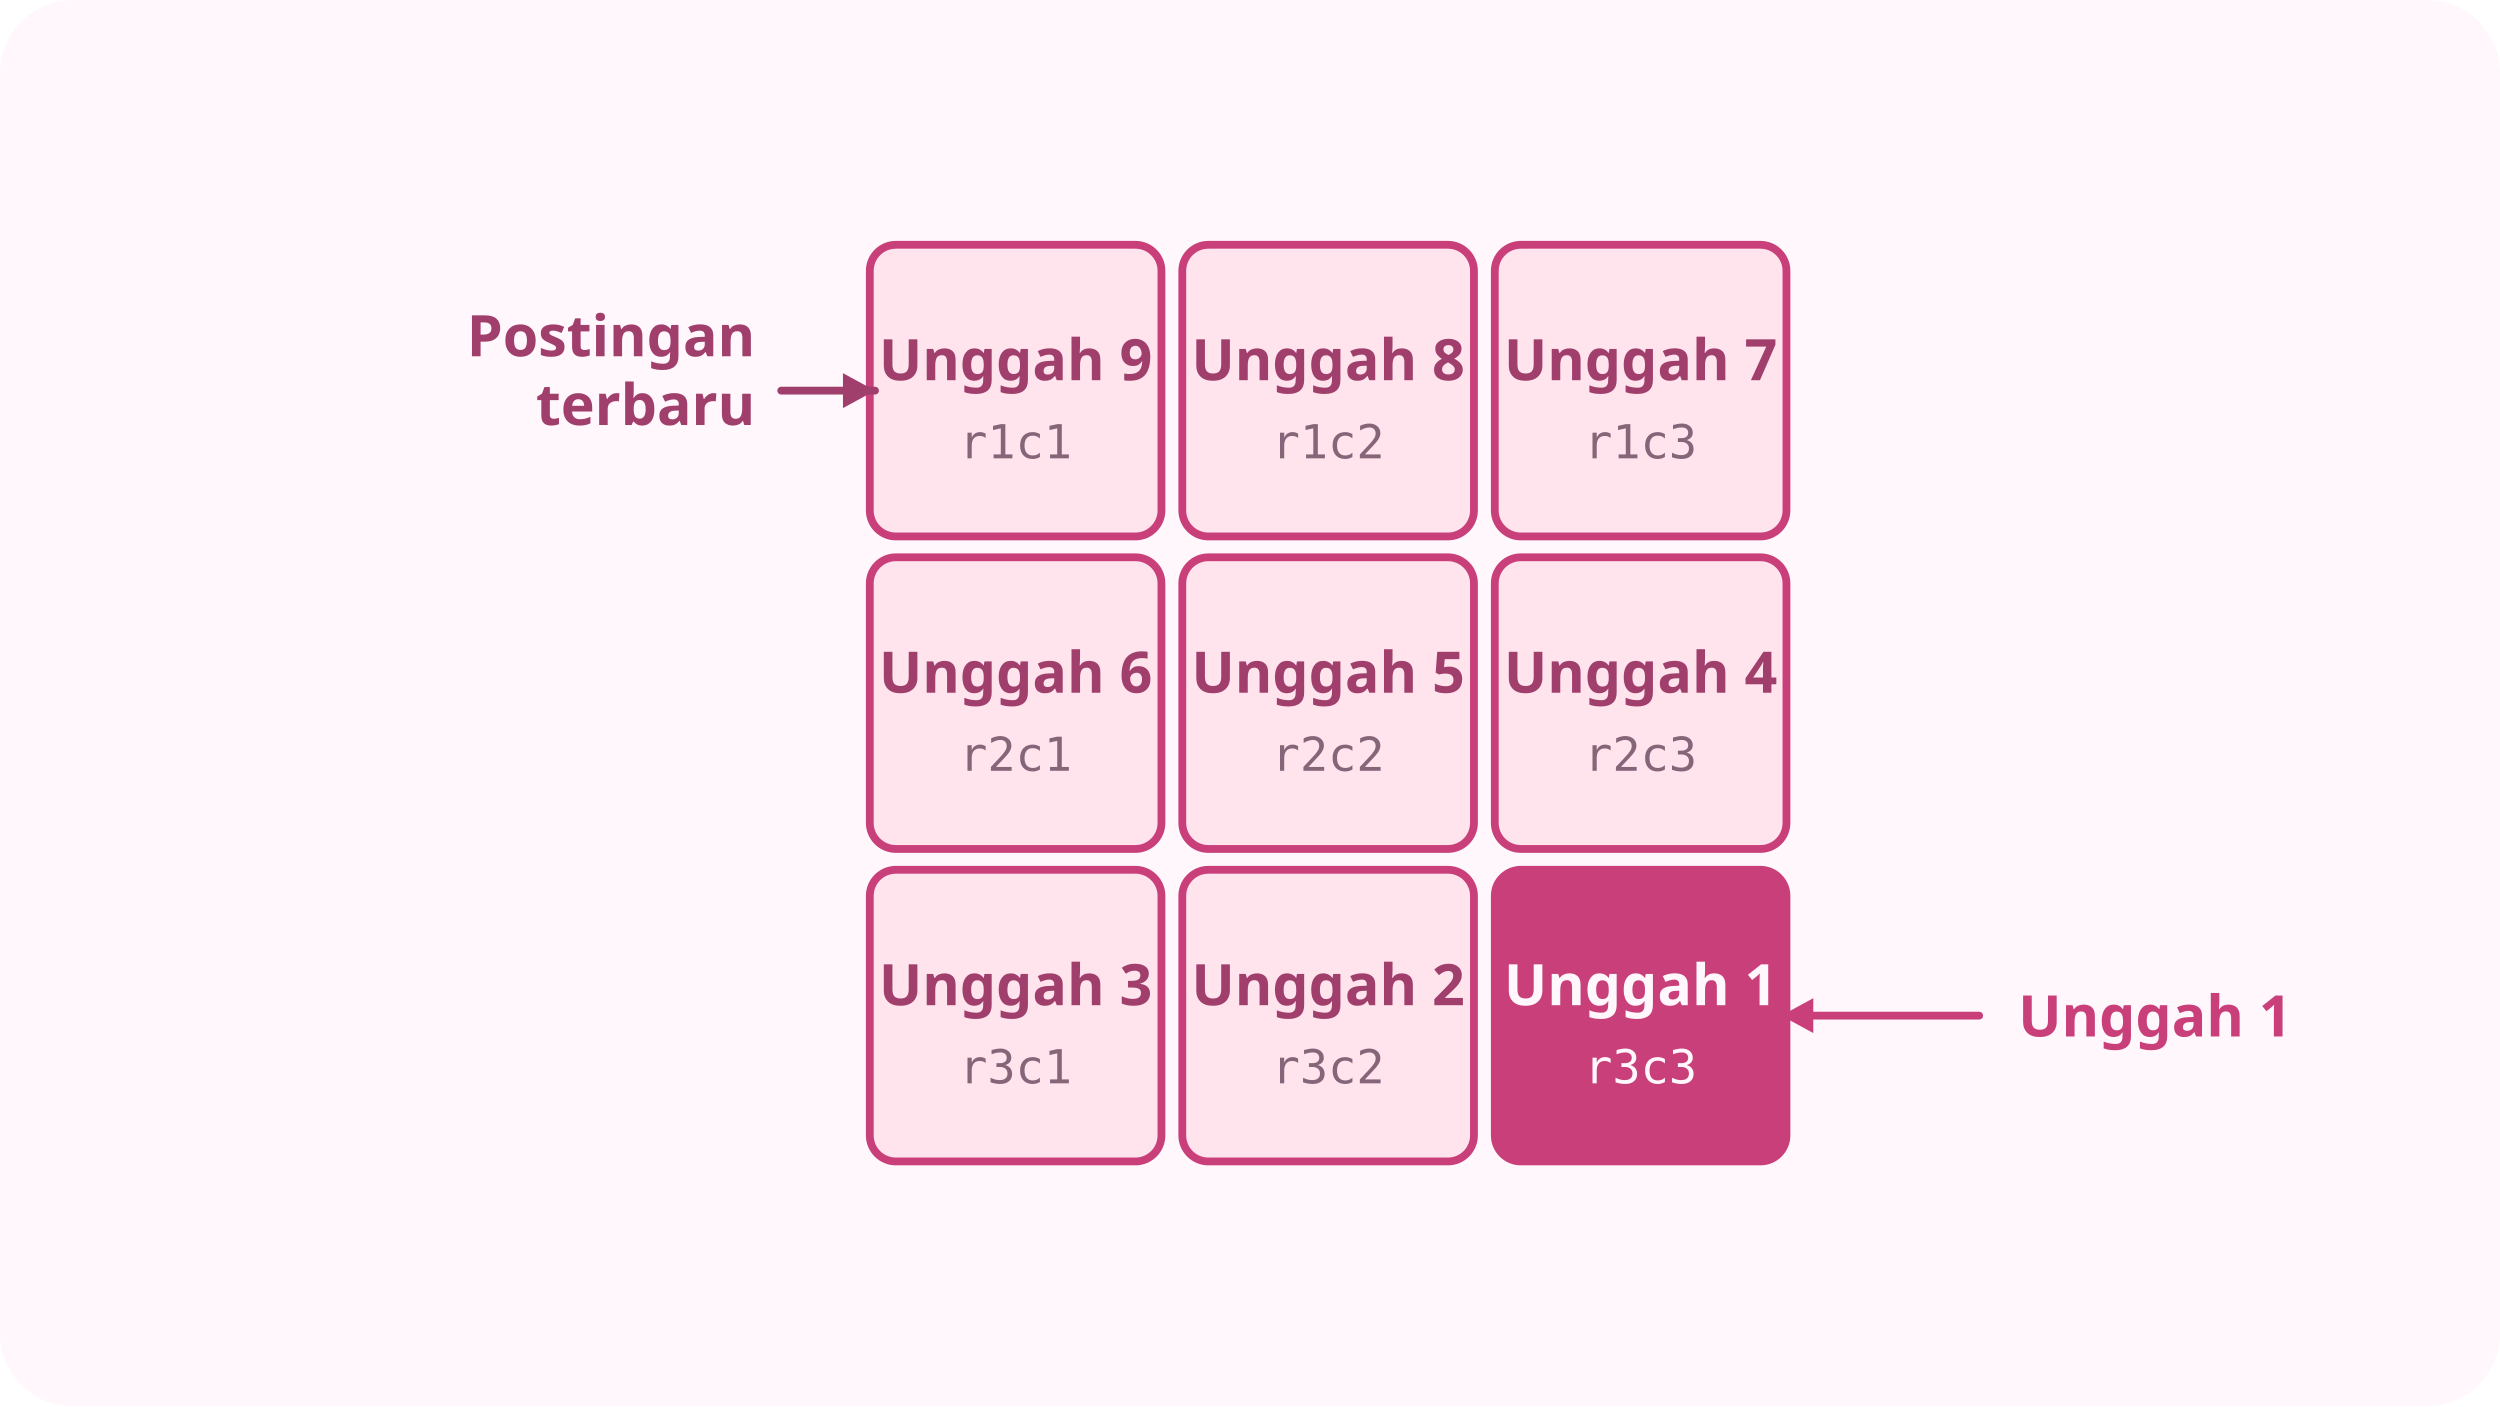
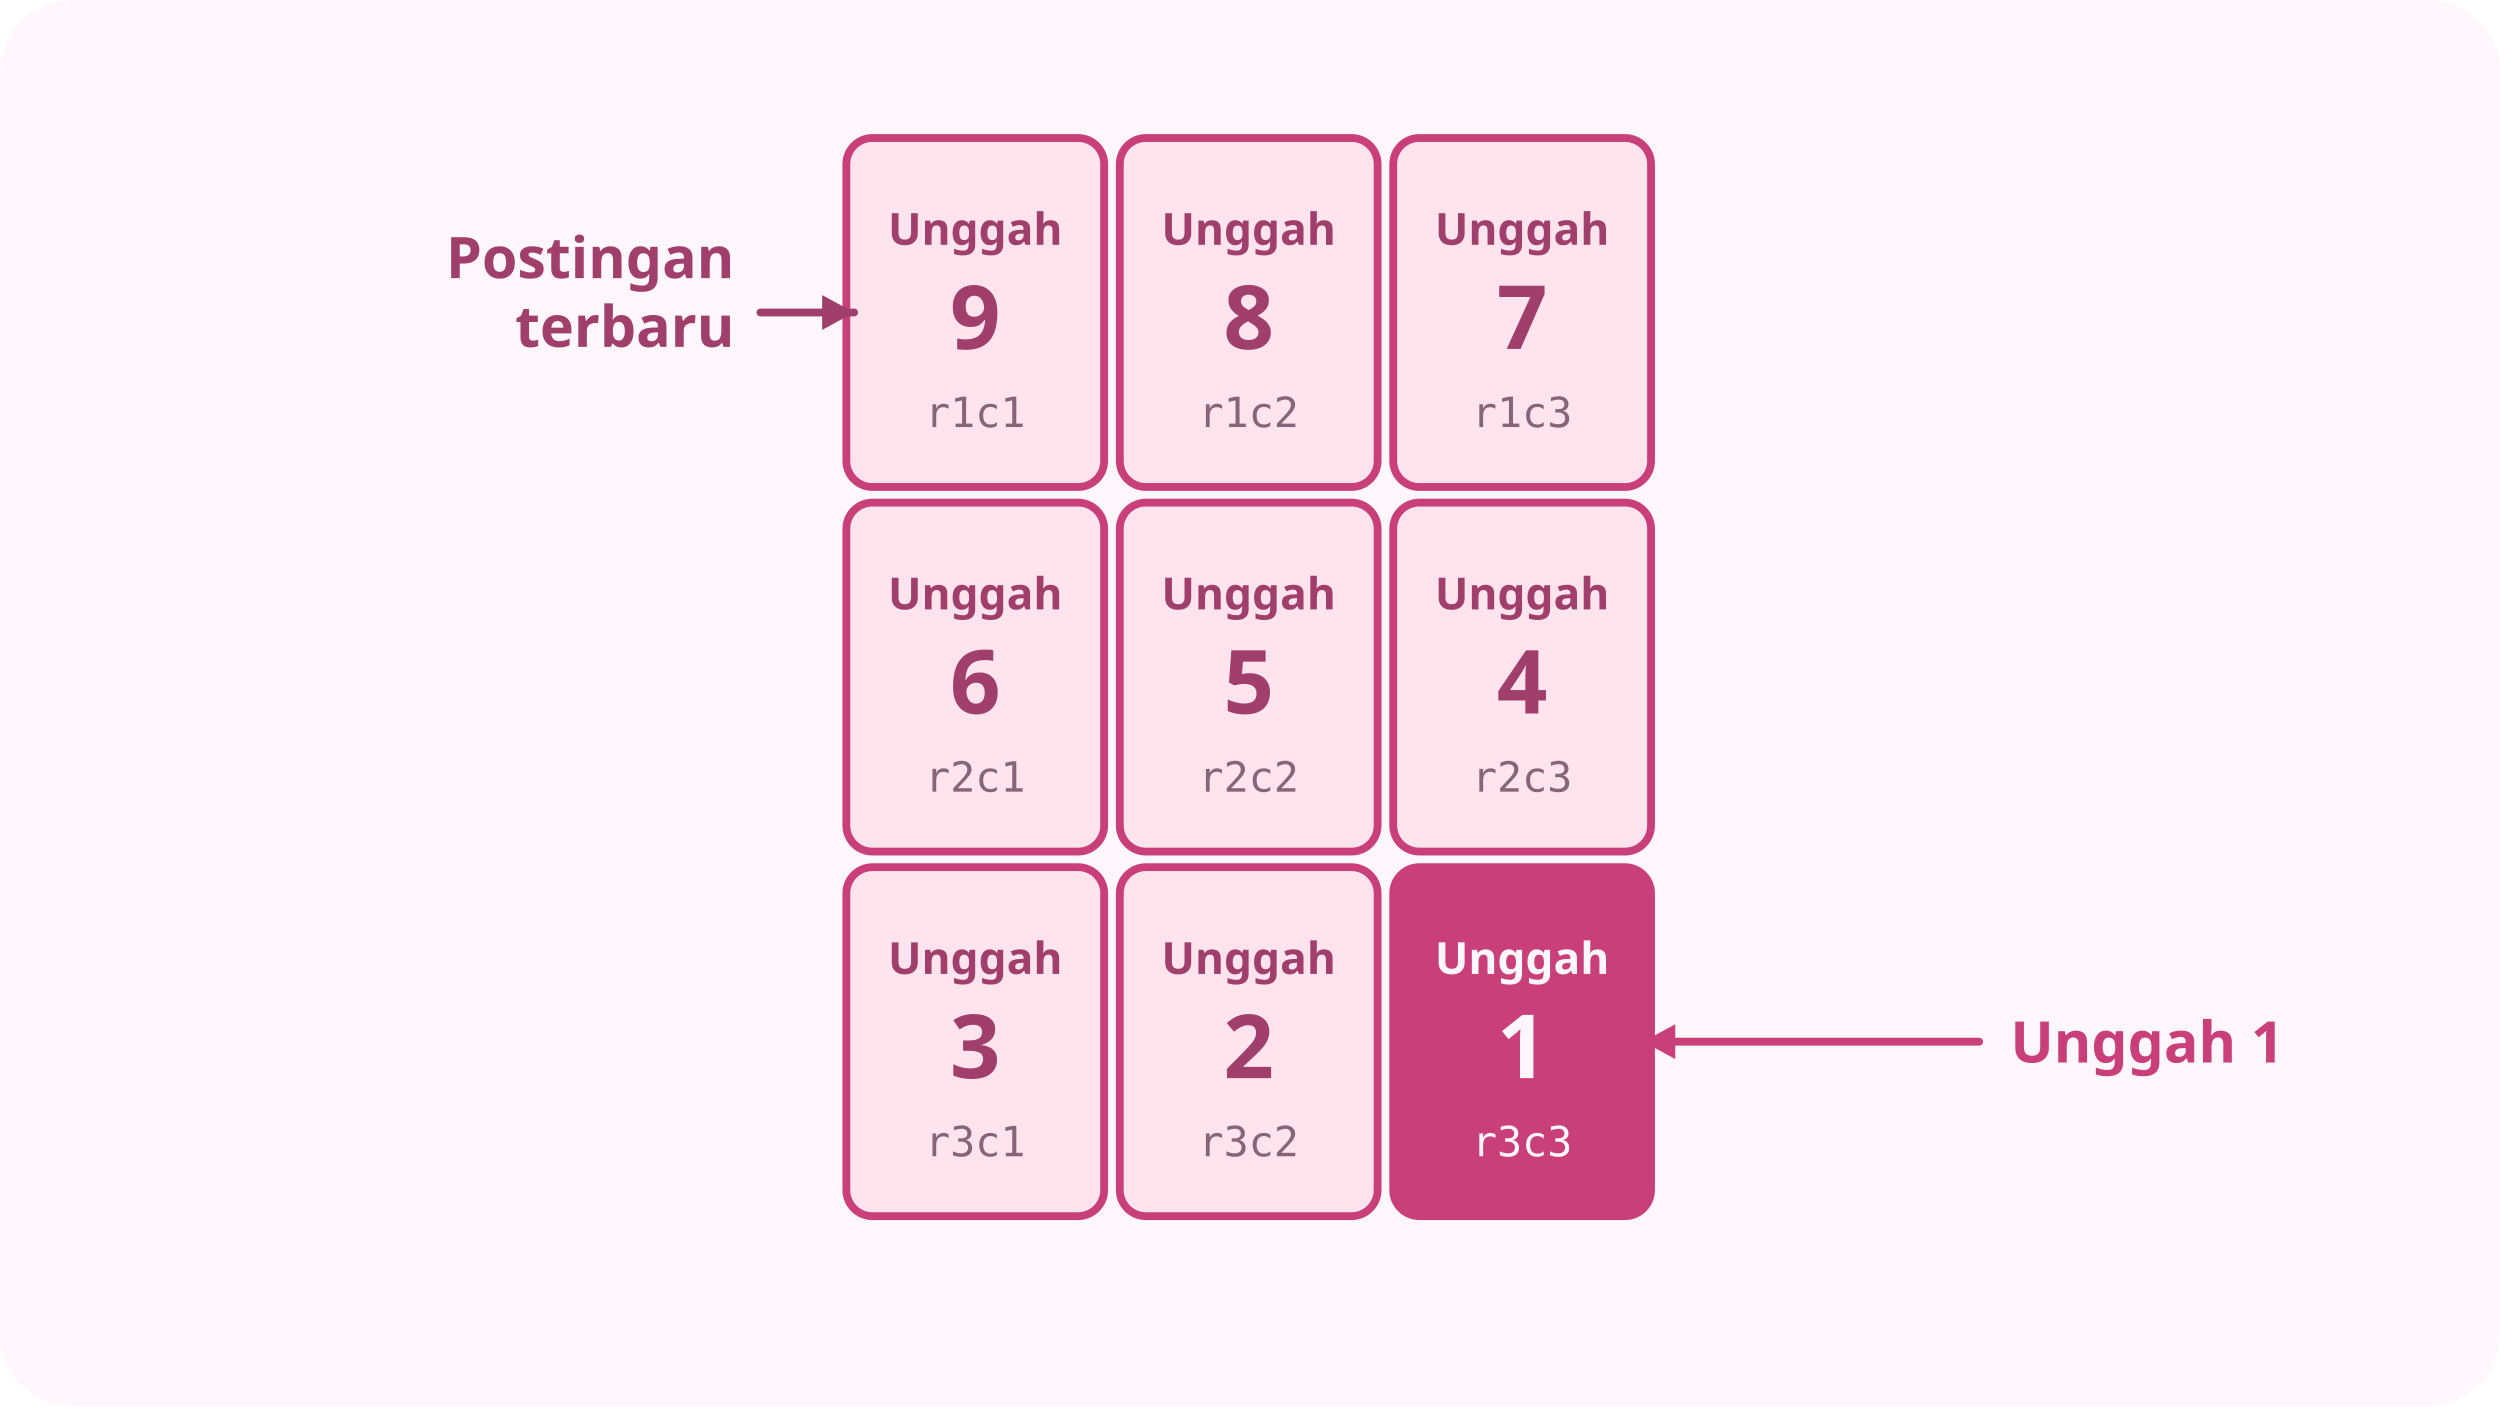
<svg xmlns="http://www.w3.org/2000/svg" viewBox="0 0 960 540" role="img" aria-label="Unggah potongan terakhir lebih dulu: nanti posisinya di kanan bawah.">
  <rect width="960" height="540" rx="28" fill="#fff7fb" />
-   <rect x="334" y="94" width="112" height="112" rx="10" fill="#ffe4ee" stroke="#c83f79" stroke-width="3" />
-   <text x="390.0" y="146.0" fill="#a13f6c" font-size="22" font-weight="800" text-anchor="middle" font-family="system-ui,'PingFang SC','Noto Sans SC','Hiragino Sans',sans-serif">Unggah 9</text>
-   <text x="390.0" y="176.0" fill="#876579" font-size="18" font-weight="400" text-anchor="middle" font-family="ui-monospace,Menlo,Consolas,monospace">r1c1</text>
-   <rect x="454" y="94" width="112" height="112" rx="10" fill="#ffe4ee" stroke="#c83f79" stroke-width="3" />
-   <text x="510.0" y="146.0" fill="#a13f6c" font-size="22" font-weight="800" text-anchor="middle" font-family="system-ui,'PingFang SC','Noto Sans SC','Hiragino Sans',sans-serif">Unggah 8</text>
-   <text x="510.0" y="176.0" fill="#876579" font-size="18" font-weight="400" text-anchor="middle" font-family="ui-monospace,Menlo,Consolas,monospace">r1c2</text>
-   <rect x="574" y="94" width="112" height="112" rx="10" fill="#ffe4ee" stroke="#c83f79" stroke-width="3" />
-   <text x="630.0" y="146.0" fill="#a13f6c" font-size="22" font-weight="800" text-anchor="middle" font-family="system-ui,'PingFang SC','Noto Sans SC','Hiragino Sans',sans-serif">Unggah 7</text>
-   <text x="630.0" y="176.0" fill="#876579" font-size="18" font-weight="400" text-anchor="middle" font-family="ui-monospace,Menlo,Consolas,monospace">r1c3</text>
-   <rect x="334" y="214" width="112" height="112" rx="10" fill="#ffe4ee" stroke="#c83f79" stroke-width="3" />
-   <text x="390.0" y="266.0" fill="#a13f6c" font-size="22" font-weight="800" text-anchor="middle" font-family="system-ui,'PingFang SC','Noto Sans SC','Hiragino Sans',sans-serif">Unggah 6</text>
-   <text x="390.0" y="296.0" fill="#876579" font-size="18" font-weight="400" text-anchor="middle" font-family="ui-monospace,Menlo,Consolas,monospace">r2c1</text>
-   <rect x="454" y="214" width="112" height="112" rx="10" fill="#ffe4ee" stroke="#c83f79" stroke-width="3" />
-   <text x="510.0" y="266.0" fill="#a13f6c" font-size="22" font-weight="800" text-anchor="middle" font-family="system-ui,'PingFang SC','Noto Sans SC','Hiragino Sans',sans-serif">Unggah 5</text>
-   <text x="510.0" y="296.0" fill="#876579" font-size="18" font-weight="400" text-anchor="middle" font-family="ui-monospace,Menlo,Consolas,monospace">r2c2</text>
-   <rect x="574" y="214" width="112" height="112" rx="10" fill="#ffe4ee" stroke="#c83f79" stroke-width="3" />
-   <text x="630.0" y="266.0" fill="#a13f6c" font-size="22" font-weight="800" text-anchor="middle" font-family="system-ui,'PingFang SC','Noto Sans SC','Hiragino Sans',sans-serif">Unggah 4</text>
-   <text x="630.0" y="296.0" fill="#876579" font-size="18" font-weight="400" text-anchor="middle" font-family="ui-monospace,Menlo,Consolas,monospace">r2c3</text>
-   <rect x="334" y="334" width="112" height="112" rx="10" fill="#ffe4ee" stroke="#c83f79" stroke-width="3" />
-   <text x="390.0" y="386.0" fill="#a13f6c" font-size="22" font-weight="800" text-anchor="middle" font-family="system-ui,'PingFang SC','Noto Sans SC','Hiragino Sans',sans-serif">Unggah 3</text>
-   <text x="390.0" y="416.0" fill="#876579" font-size="18" font-weight="400" text-anchor="middle" font-family="ui-monospace,Menlo,Consolas,monospace">r3c1</text>
-   <rect x="454" y="334" width="112" height="112" rx="10" fill="#ffe4ee" stroke="#c83f79" stroke-width="3" />
-   <text x="510.0" y="386.0" fill="#a13f6c" font-size="22" font-weight="800" text-anchor="middle" font-family="system-ui,'PingFang SC','Noto Sans SC','Hiragino Sans',sans-serif">Unggah 2</text>
-   <text x="510.0" y="416.0" fill="#876579" font-size="18" font-weight="400" text-anchor="middle" font-family="ui-monospace,Menlo,Consolas,monospace">r3c2</text>
-   <rect x="574" y="334" width="112" height="112" rx="10" fill="#c83f79" stroke="#c83f79" stroke-width="3" />
-   <text x="630.0" y="386.0" fill="#fff7fb" font-size="22" font-weight="800" text-anchor="middle" font-family="system-ui,'PingFang SC','Noto Sans SC','Hiragino Sans',sans-serif">Unggah 1</text>
-   <text x="630.0" y="416.0" fill="#fff7fb" font-size="18" font-weight="400" text-anchor="middle" font-family="ui-monospace,Menlo,Consolas,monospace">r3c3</text>
-   <line x1="300" y1="150" x2="336" y2="150" stroke="#a13f6c" stroke-width="3" stroke-linecap="round" />
-   <path d="M336 150 L323.7 156.7 L323.7 143.3 Z" fill="#a13f6c" />
-   <text x="290" y="136.8" fill="#a13f6c" font-size="22" font-weight="800" text-anchor="end" font-family="system-ui,'PingFang SC','Noto Sans SC','Hiragino Sans',sans-serif">Postingan</text>
-   <text x="290" y="163.2" fill="#a13f6c" font-size="22" font-weight="800" text-anchor="end" font-family="system-ui,'PingFang SC','Noto Sans SC','Hiragino Sans',sans-serif">terbaru</text>
-   <line x1="760" y1="390" x2="684" y2="390" stroke="#c83f79" stroke-width="3" stroke-linecap="round" />
-   <path d="M684 390 L696.3 383.3 L696.3 396.7 Z" fill="#c83f79" />
-   <text x="775" y="398" fill="#c83f79" font-size="22" font-weight="800" text-anchor="start" font-family="system-ui,'PingFang SC','Noto Sans SC','Hiragino Sans',sans-serif">Unggah 1</text>
+   <rect x="325" y="53" width="99" height="134" rx="10" fill="#ffe4ee" stroke="#c83f79" stroke-width="3" />
+   <text x="374.5" y="94" fill="#a13f6c" font-size="17" font-weight="700" text-anchor="middle" font-family="system-ui,'PingFang SC','Noto Sans SC','Hiragino Sans',sans-serif">Unggah</text>
+   <text x="374.5" y="134" fill="#a13f6c" font-size="34" font-weight="800" text-anchor="middle" font-family="system-ui,'PingFang SC','Noto Sans SC','Hiragino Sans',sans-serif">9</text>
+   <text x="374.5" y="164" fill="#876579" font-size="16" font-weight="400" text-anchor="middle" font-family="ui-monospace,Menlo,Consolas,monospace">r1c1</text>
+   <rect x="430" y="53" width="99" height="134" rx="10" fill="#ffe4ee" stroke="#c83f79" stroke-width="3" />
+   <text x="479.5" y="94" fill="#a13f6c" font-size="17" font-weight="700" text-anchor="middle" font-family="system-ui,'PingFang SC','Noto Sans SC','Hiragino Sans',sans-serif">Unggah</text>
+   <text x="479.5" y="134" fill="#a13f6c" font-size="34" font-weight="800" text-anchor="middle" font-family="system-ui,'PingFang SC','Noto Sans SC','Hiragino Sans',sans-serif">8</text>
+   <text x="479.5" y="164" fill="#876579" font-size="16" font-weight="400" text-anchor="middle" font-family="ui-monospace,Menlo,Consolas,monospace">r1c2</text>
+   <rect x="535" y="53" width="99" height="134" rx="10" fill="#ffe4ee" stroke="#c83f79" stroke-width="3" />
+   <text x="584.5" y="94" fill="#a13f6c" font-size="17" font-weight="700" text-anchor="middle" font-family="system-ui,'PingFang SC','Noto Sans SC','Hiragino Sans',sans-serif">Unggah</text>
+   <text x="584.5" y="134" fill="#a13f6c" font-size="34" font-weight="800" text-anchor="middle" font-family="system-ui,'PingFang SC','Noto Sans SC','Hiragino Sans',sans-serif">7</text>
+   <text x="584.5" y="164" fill="#876579" font-size="16" font-weight="400" text-anchor="middle" font-family="ui-monospace,Menlo,Consolas,monospace">r1c3</text>
+   <rect x="325" y="193" width="99" height="134" rx="10" fill="#ffe4ee" stroke="#c83f79" stroke-width="3" />
+   <text x="374.5" y="234" fill="#a13f6c" font-size="17" font-weight="700" text-anchor="middle" font-family="system-ui,'PingFang SC','Noto Sans SC','Hiragino Sans',sans-serif">Unggah</text>
+   <text x="374.5" y="274" fill="#a13f6c" font-size="34" font-weight="800" text-anchor="middle" font-family="system-ui,'PingFang SC','Noto Sans SC','Hiragino Sans',sans-serif">6</text>
+   <text x="374.5" y="304" fill="#876579" font-size="16" font-weight="400" text-anchor="middle" font-family="ui-monospace,Menlo,Consolas,monospace">r2c1</text>
+   <rect x="430" y="193" width="99" height="134" rx="10" fill="#ffe4ee" stroke="#c83f79" stroke-width="3" />
+   <text x="479.5" y="234" fill="#a13f6c" font-size="17" font-weight="700" text-anchor="middle" font-family="system-ui,'PingFang SC','Noto Sans SC','Hiragino Sans',sans-serif">Unggah</text>
+   <text x="479.5" y="274" fill="#a13f6c" font-size="34" font-weight="800" text-anchor="middle" font-family="system-ui,'PingFang SC','Noto Sans SC','Hiragino Sans',sans-serif">5</text>
+   <text x="479.5" y="304" fill="#876579" font-size="16" font-weight="400" text-anchor="middle" font-family="ui-monospace,Menlo,Consolas,monospace">r2c2</text>
+   <rect x="535" y="193" width="99" height="134" rx="10" fill="#ffe4ee" stroke="#c83f79" stroke-width="3" />
+   <text x="584.5" y="234" fill="#a13f6c" font-size="17" font-weight="700" text-anchor="middle" font-family="system-ui,'PingFang SC','Noto Sans SC','Hiragino Sans',sans-serif">Unggah</text>
+   <text x="584.5" y="274" fill="#a13f6c" font-size="34" font-weight="800" text-anchor="middle" font-family="system-ui,'PingFang SC','Noto Sans SC','Hiragino Sans',sans-serif">4</text>
+   <text x="584.5" y="304" fill="#876579" font-size="16" font-weight="400" text-anchor="middle" font-family="ui-monospace,Menlo,Consolas,monospace">r2c3</text>
+   <rect x="325" y="333" width="99" height="134" rx="10" fill="#ffe4ee" stroke="#c83f79" stroke-width="3" />
+   <text x="374.5" y="374" fill="#a13f6c" font-size="17" font-weight="700" text-anchor="middle" font-family="system-ui,'PingFang SC','Noto Sans SC','Hiragino Sans',sans-serif">Unggah</text>
+   <text x="374.5" y="414" fill="#a13f6c" font-size="34" font-weight="800" text-anchor="middle" font-family="system-ui,'PingFang SC','Noto Sans SC','Hiragino Sans',sans-serif">3</text>
+   <text x="374.5" y="444" fill="#876579" font-size="16" font-weight="400" text-anchor="middle" font-family="ui-monospace,Menlo,Consolas,monospace">r3c1</text>
+   <rect x="430" y="333" width="99" height="134" rx="10" fill="#ffe4ee" stroke="#c83f79" stroke-width="3" />
+   <text x="479.5" y="374" fill="#a13f6c" font-size="17" font-weight="700" text-anchor="middle" font-family="system-ui,'PingFang SC','Noto Sans SC','Hiragino Sans',sans-serif">Unggah</text>
+   <text x="479.5" y="414" fill="#a13f6c" font-size="34" font-weight="800" text-anchor="middle" font-family="system-ui,'PingFang SC','Noto Sans SC','Hiragino Sans',sans-serif">2</text>
+   <text x="479.5" y="444" fill="#876579" font-size="16" font-weight="400" text-anchor="middle" font-family="ui-monospace,Menlo,Consolas,monospace">r3c2</text>
+   <rect x="535" y="333" width="99" height="134" rx="10" fill="#c83f79" stroke="#c83f79" stroke-width="3" />
+   <text x="584.5" y="374" fill="#fff7fb" font-size="17" font-weight="700" text-anchor="middle" font-family="system-ui,'PingFang SC','Noto Sans SC','Hiragino Sans',sans-serif">Unggah</text>
+   <text x="584.5" y="414" fill="#fff7fb" font-size="34" font-weight="800" text-anchor="middle" font-family="system-ui,'PingFang SC','Noto Sans SC','Hiragino Sans',sans-serif">1</text>
+   <text x="584.5" y="444" fill="#fff7fb" font-size="16" font-weight="400" text-anchor="middle" font-family="ui-monospace,Menlo,Consolas,monospace">r3c3</text>
+   <line x1="292" y1="120.0" x2="328" y2="120.0" stroke="#a13f6c" stroke-width="3" stroke-linecap="round" />
+   <path d="M328 120.0 L315.7 126.7 L315.7 113.3 Z" fill="#a13f6c" />
+   <text x="282" y="106.8" fill="#a13f6c" font-size="22" font-weight="800" text-anchor="end" font-family="system-ui,'PingFang SC','Noto Sans SC','Hiragino Sans',sans-serif">Postingan</text>
+   <text x="282" y="133.2" fill="#a13f6c" font-size="22" font-weight="800" text-anchor="end" font-family="system-ui,'PingFang SC','Noto Sans SC','Hiragino Sans',sans-serif">terbaru</text>
+   <line x1="760" y1="400.0" x2="631" y2="400.0" stroke="#c83f79" stroke-width="3" stroke-linecap="round" />
+   <path d="M631 400.0 L643.3 393.3 L643.3 406.7 Z" fill="#c83f79" />
+   <text x="772" y="408.0" fill="#c83f79" font-size="22" font-weight="800" text-anchor="start" font-family="system-ui,'PingFang SC','Noto Sans SC','Hiragino Sans',sans-serif">Unggah 1</text>
</svg>
